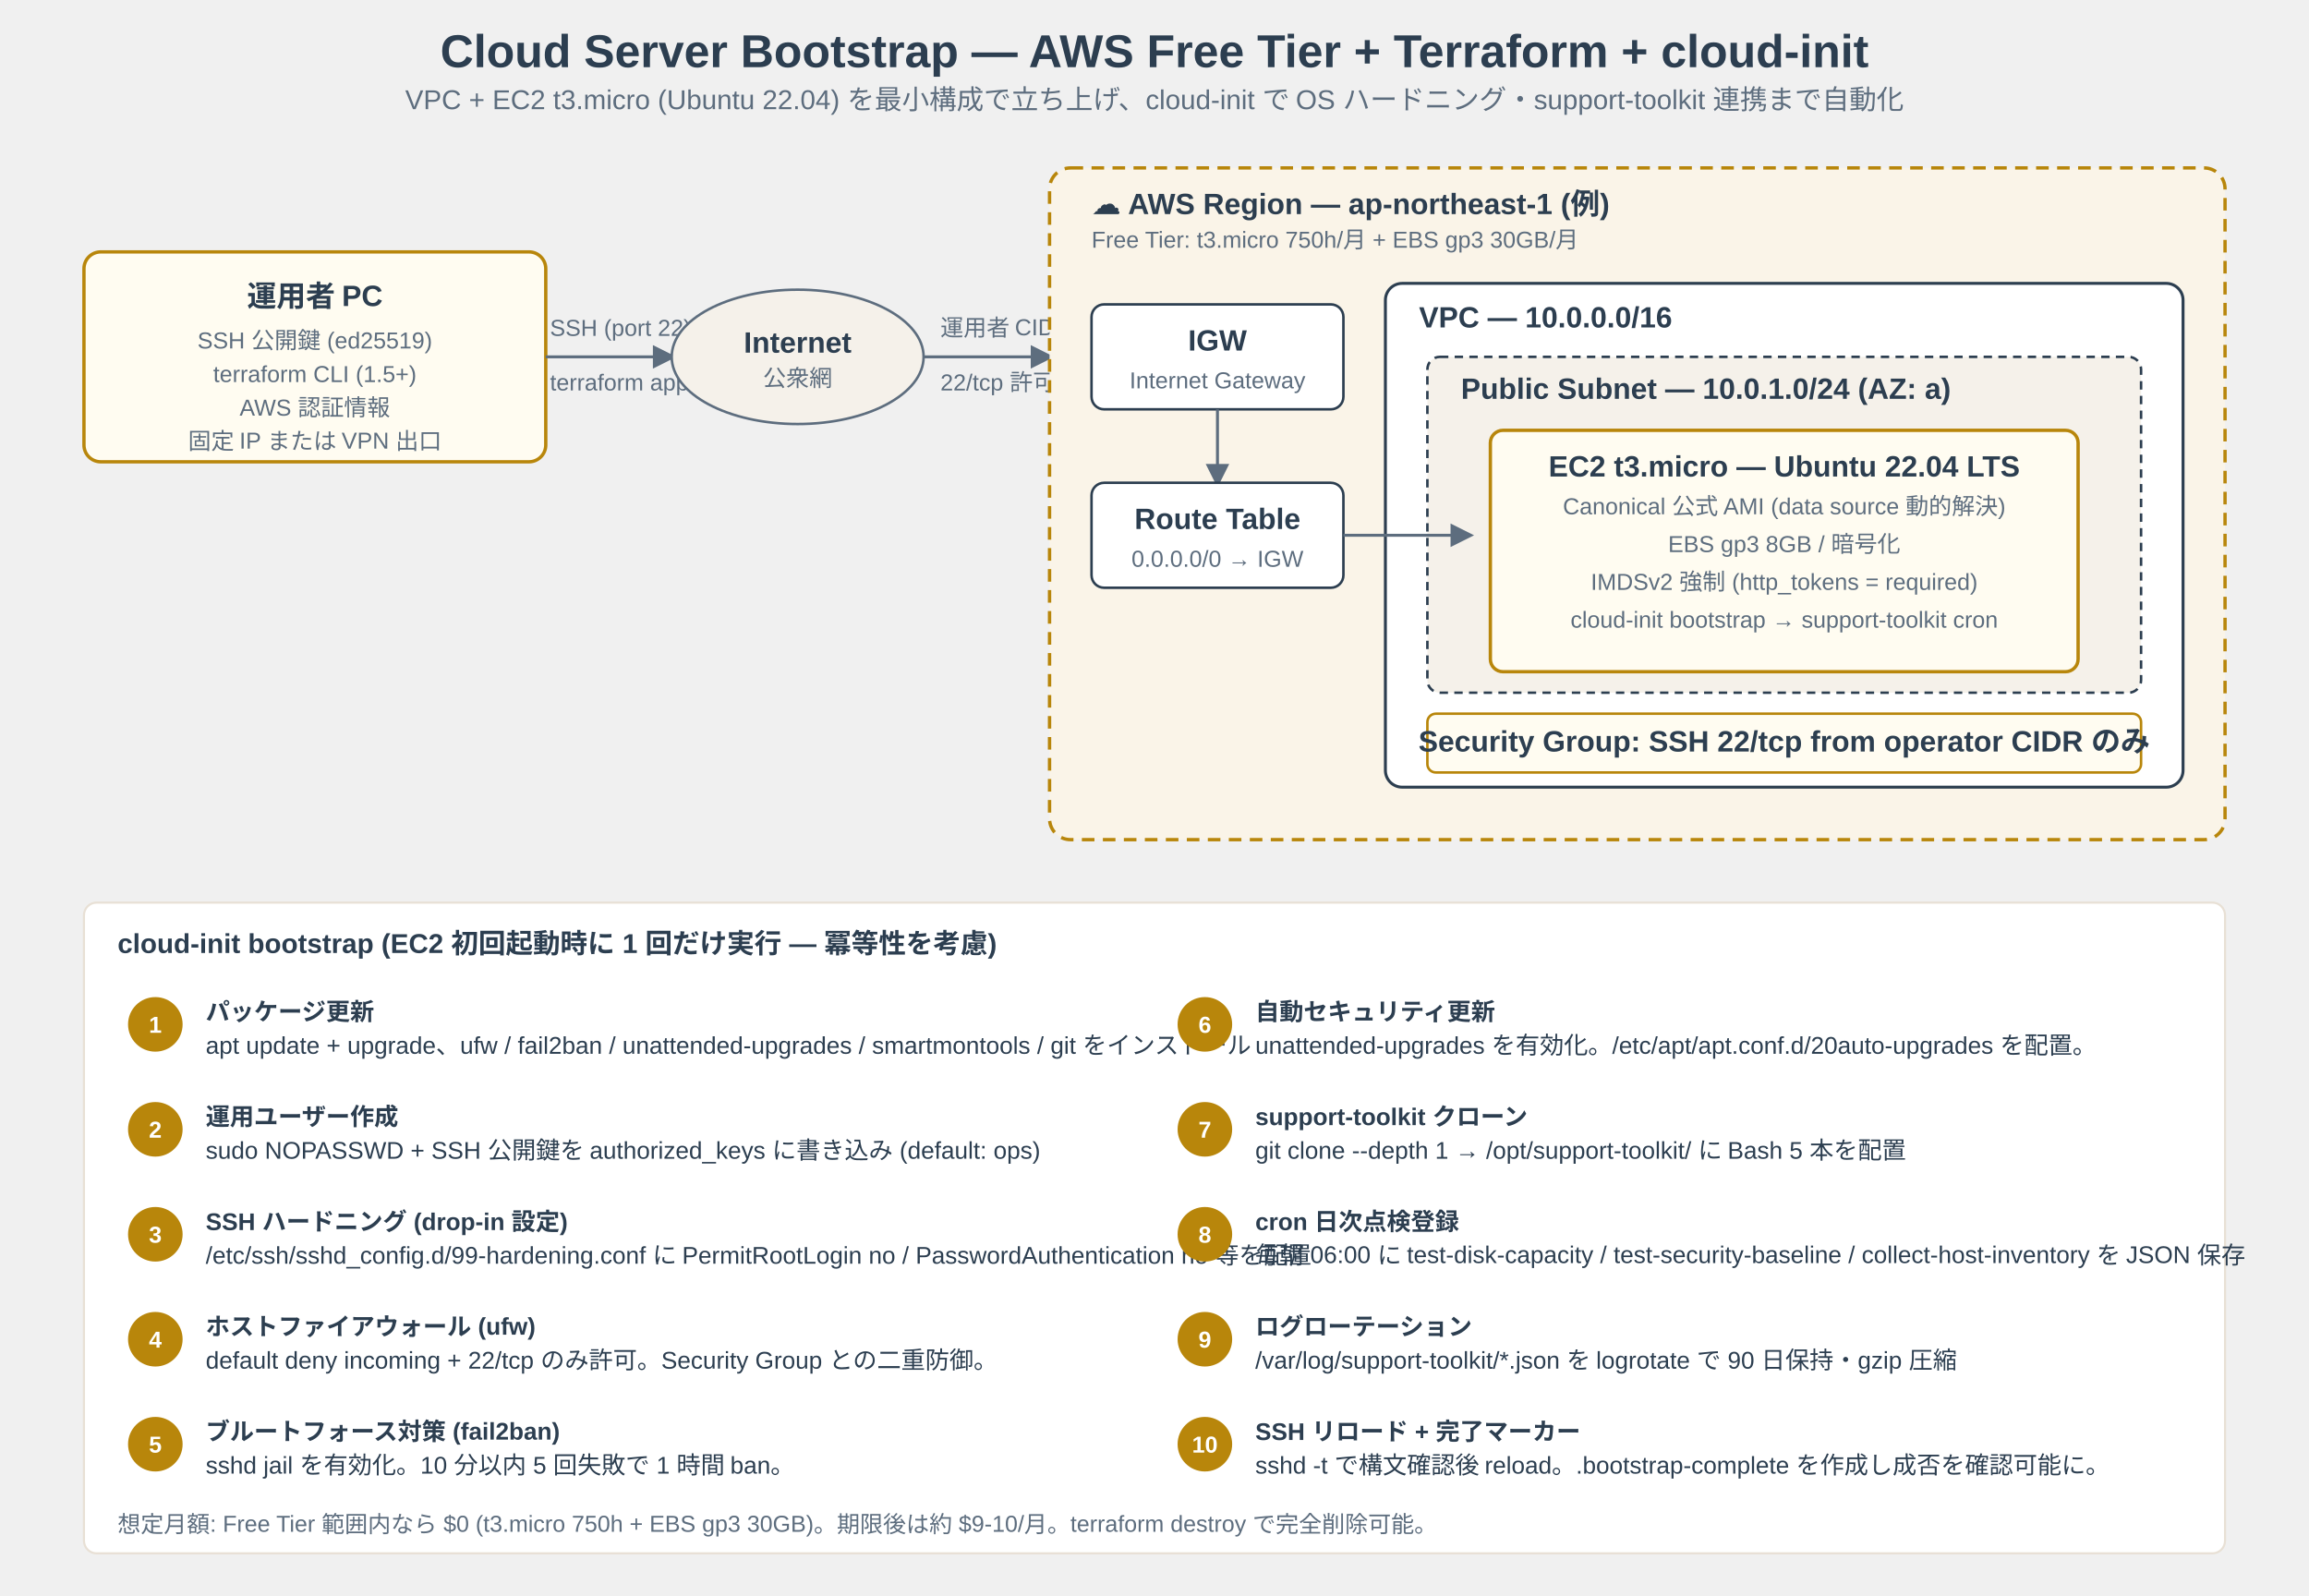
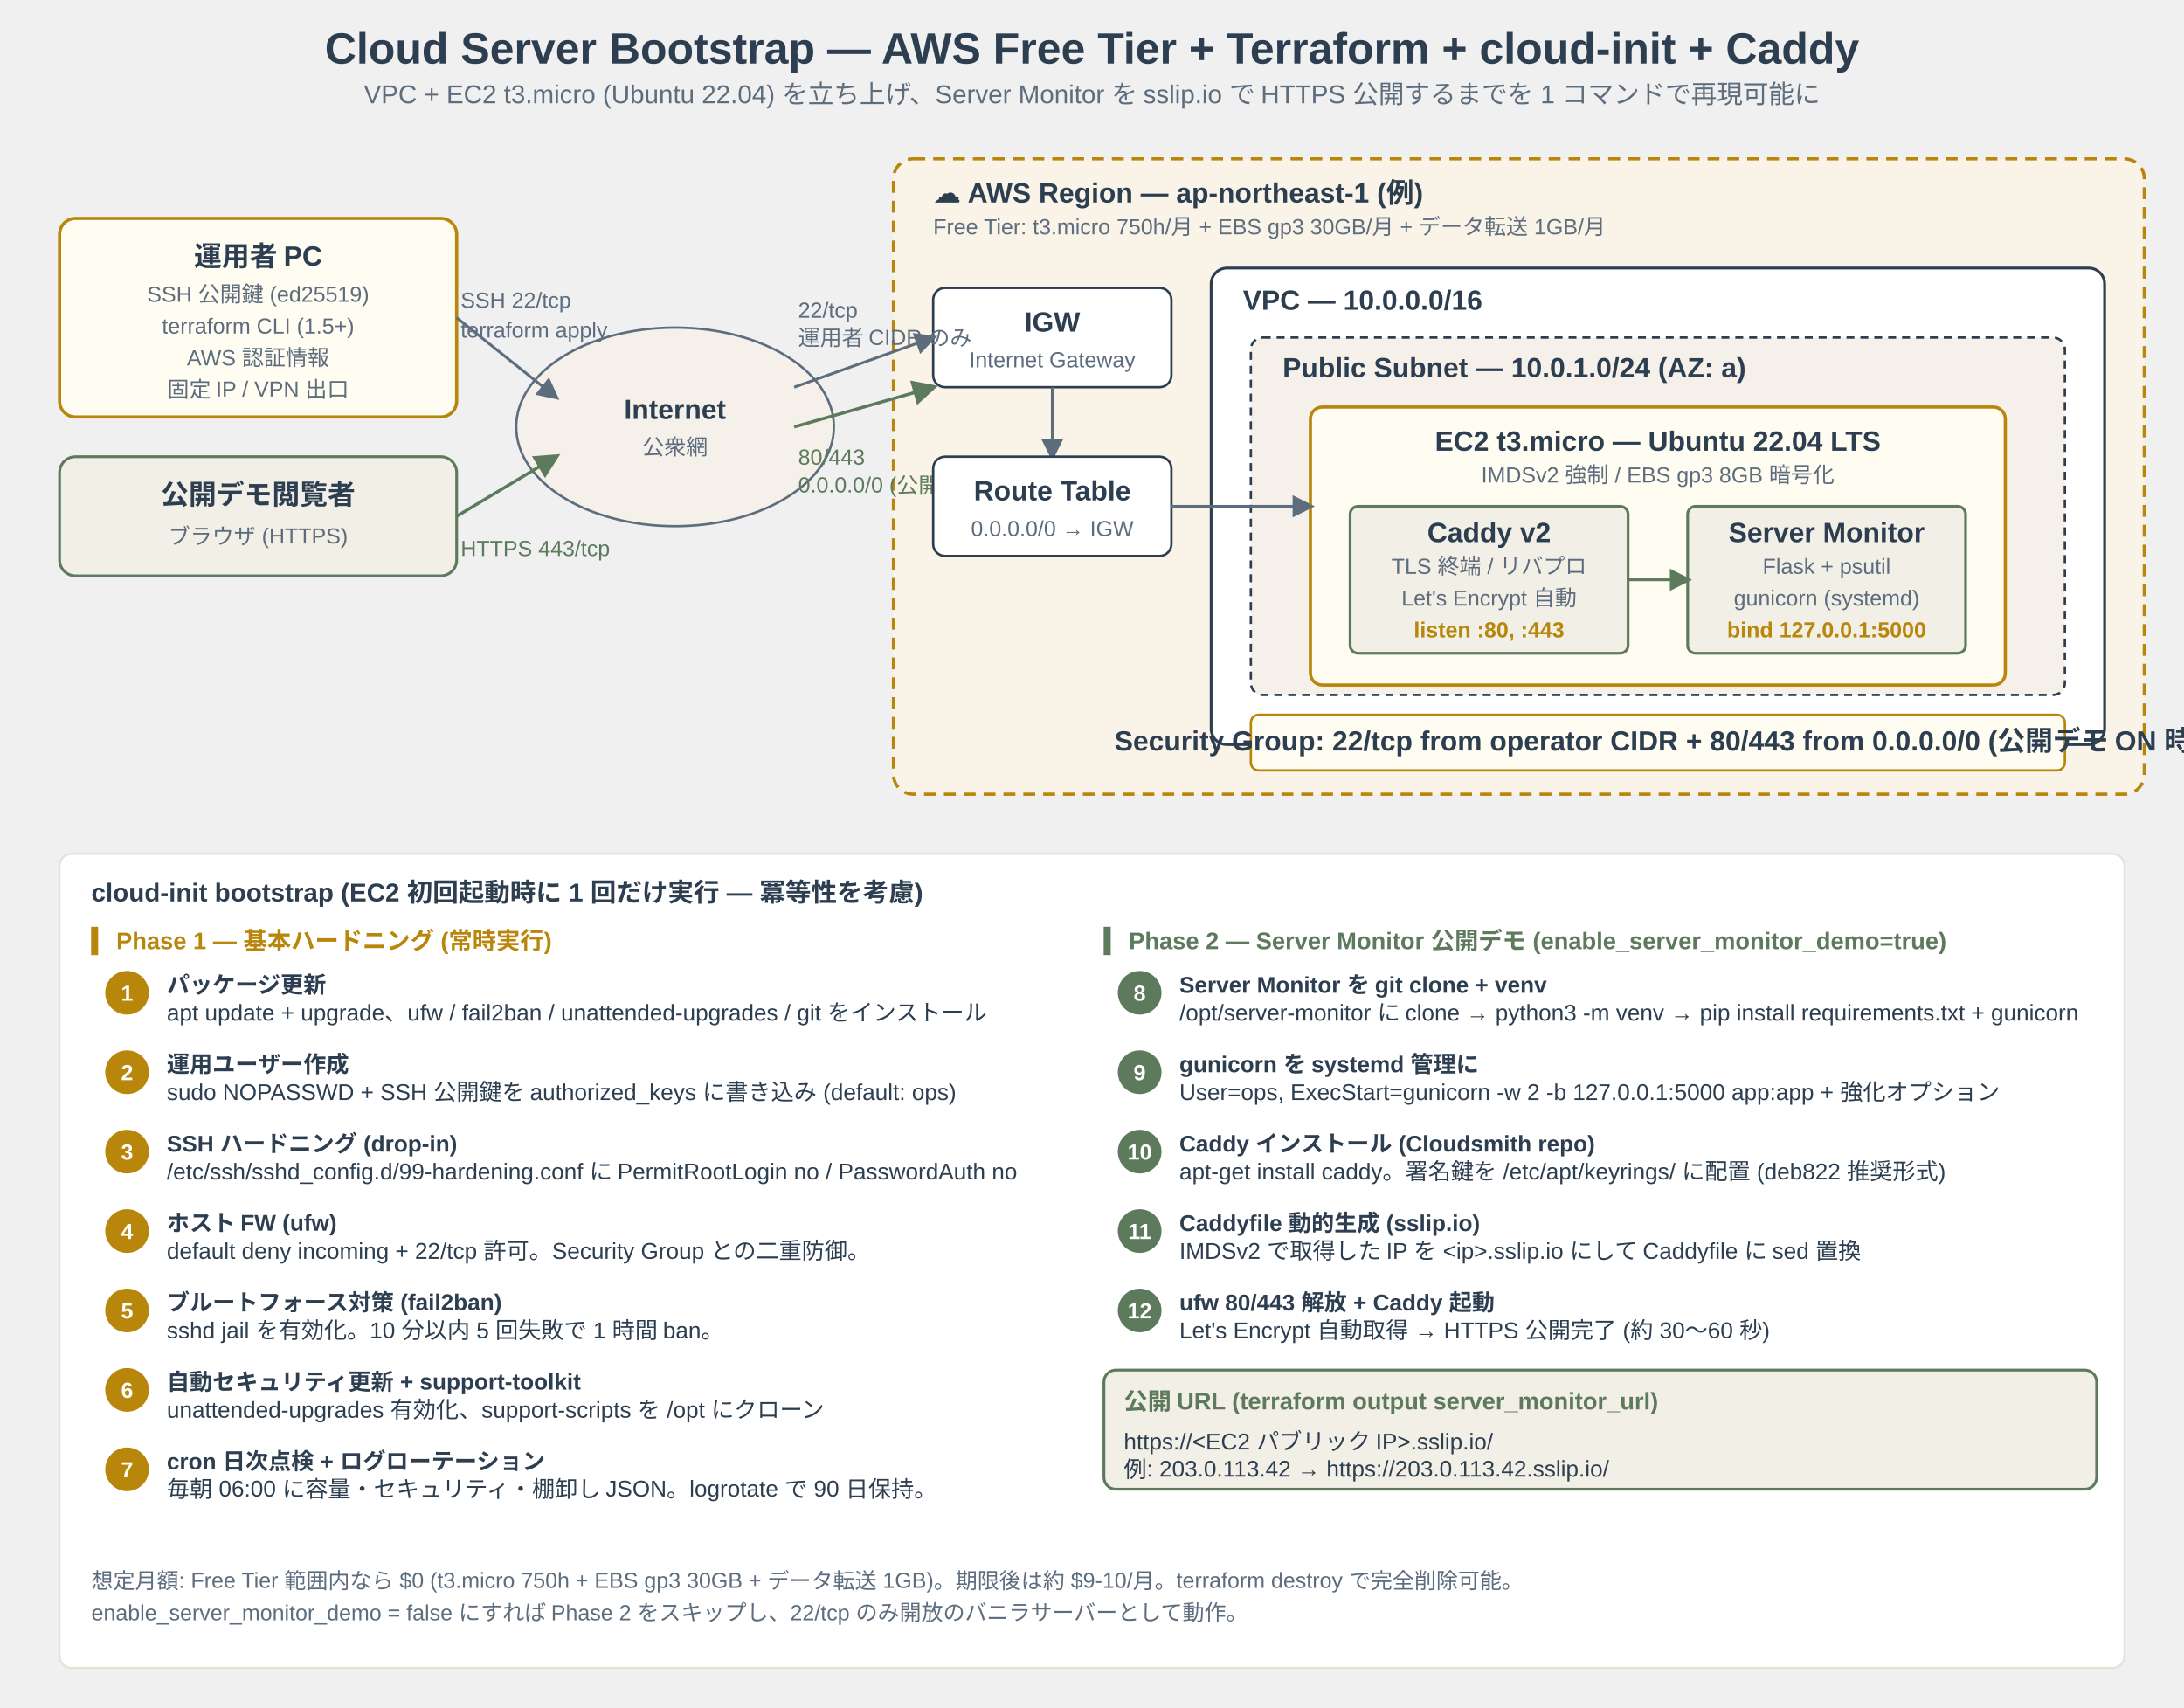
- <svg xmlns="http://www.w3.org/2000/svg" viewBox="0 0 1100 760" role="img" aria-labelledby="cloudTitle cloudDesc" preserveAspectRatio="xMidYMid meet">
+ <svg xmlns="http://www.w3.org/2000/svg" viewBox="0 0 1100 860" role="img" aria-labelledby="cloudTitle cloudDesc" preserveAspectRatio="xMidYMid meet">
  <defs>
-     <marker id="arrow2" viewBox="0 0 10 10" refX="8" refY="5" markerWidth="8" markerHeight="8" orient="auto">
+     <marker id="arrowB" viewBox="0 0 10 10" refX="8" refY="5" markerWidth="8" markerHeight="8" orient="auto">
      <path d="M 0 0 L 10 5 L 0 10 z" fill="#5D6D7E" />
+     </marker>
+     <marker id="arrowGreen" viewBox="0 0 10 10" refX="8" refY="5" markerWidth="8" markerHeight="8" orient="auto">
+       <path d="M 0 0 L 10 5 L 0 10 z" fill="#5D7A5D" />
    </marker>
    <style>
      
        .t-title       { font: 700 22px 'Helvetica Neue', Arial, 'Noto Sans JP', sans-serif; fill: #2C3E50; }
        .t-sub         { font: 400 13px 'Helvetica Neue', Arial, 'Noto Sans JP', sans-serif; fill: #5D6D7E; }
        .layer-aws     { fill: #FAF4E8; stroke: #B8860B; stroke-width: 1.6; stroke-dasharray: 6 4; }
        .layer-vpc     { fill: #FFFFFF; stroke: #2C3E50; stroke-width: 1.4; }
        .layer-subnet  { fill: #F5F1EA; stroke: #2C3E50; stroke-width: 1.2; stroke-dasharray: 4 3; }
        .layer-label   { font: 700 14px 'Helvetica Neue', Arial, 'Noto Sans JP', sans-serif; fill: #2C3E50; }
        .layer-sub     { font: 400 11px 'Helvetica Neue', Arial, 'Noto Sans JP', sans-serif; fill: #5D6D7E; }
        .box           { fill: #FFFFFF; stroke: #2C3E50; stroke-width: 1.2; }
        .box-key       { fill: #FFFCF1; stroke: #B8860B; stroke-width: 1.6; }
+         .box-app       { fill: #F2EFE6; stroke: #5D7A5D; stroke-width: 1.4; }
        .box-title     { font: 600 14px 'Helvetica Neue', Arial, 'Noto Sans JP', sans-serif; fill: #2C3E50; }
        .box-sub       { font: 400 11px 'Helvetica Neue', Arial, 'Noto Sans JP', sans-serif; fill: #5D6D7E; }
+         .box-port      { font: 600 11px 'Helvetica Neue', Arial, sans-serif; fill: #B8860B; }
        .conn          { stroke: #5D6D7E; stroke-width: 1.4; fill: none; }
+         .conn-tls      { stroke: #5D7A5D; stroke-width: 1.6; fill: none; }
        .conn-label    { font: 500 11px 'Helvetica Neue', Arial, 'Noto Sans JP', sans-serif; fill: #5D6D7E; }
-         .step-num      { fill: #B8860B; stroke: none; }
+         .conn-label-g  { font: 500 11px 'Helvetica Neue', Arial, 'Noto Sans JP', sans-serif; fill: #5D7A5D; }
+         .step-num-1    { fill: #B8860B; stroke: none; }
+         .step-num-2    { fill: #5D7A5D; stroke: none; }
        .step-num-text { font: 700 11px 'Helvetica Neue', Arial, sans-serif; fill: #FFFFFF; }
        .step-text     { font: 400 11.5px 'Helvetica Neue', Arial, 'Noto Sans JP', sans-serif; fill: #2C3E50; }
        .step-bold     { font: 600 11.5px 'Helvetica Neue', Arial, 'Noto Sans JP', sans-serif; fill: #2C3E50; }
        .footer-bg     { fill: #FFFFFF; stroke: #E8E0D5; stroke-width: 1; }
        .footer-title  { font: 700 13px 'Helvetica Neue', Arial, 'Noto Sans JP', sans-serif; fill: #2C3E50; }
+         .footer-sub    { font: 600 12px 'Helvetica Neue', Arial, 'Noto Sans JP', sans-serif; fill: #B8860B; }
+         .footer-sub-2  { font: 600 12px 'Helvetica Neue', Arial, 'Noto Sans JP', sans-serif; fill: #5D7A5D; }
      
    </style>
  </defs>
-   <text x="550" y="32" text-anchor="middle" class="t-title">Cloud Server Bootstrap — AWS Free Tier + Terraform + cloud-init</text>
-   <text x="550" y="52" text-anchor="middle" class="t-sub">VPC + EC2 t3.micro (Ubuntu 22.04) を最小構成で立ち上げ、cloud-init で OS ハードニング・support-toolkit 連携まで自動化</text>
-   <g transform="translate(40, 120)">
-     <rect x="0" y="0" width="220" height="100" rx="8" ry="8" class="box-key" />
-     <text x="110" y="26" text-anchor="middle" class="box-title">運用者 PC</text>
-     <text x="110" y="46" text-anchor="middle" class="box-sub">SSH 公開鍵 (ed25519)</text>
-     <text x="110" y="62" text-anchor="middle" class="box-sub">terraform CLI (1.5+)</text>
-     <text x="110" y="78" text-anchor="middle" class="box-sub">AWS 認証情報</text>
-     <text x="110" y="94" text-anchor="middle" class="box-sub">固定 IP または VPN 出口</text>
+   <text x="550" y="32" text-anchor="middle" class="t-title">Cloud Server Bootstrap — AWS Free Tier + Terraform + cloud-init + Caddy</text>
+   <text x="550" y="52" text-anchor="middle" class="t-sub">VPC + EC2 t3.micro (Ubuntu 22.04) を立ち上げ、Server Monitor を sslip.io で HTTPS 公開するまでを 1 コマンドで再現可能に</text>
+   <g transform="translate(30, 110)">
+     <rect x="0" y="0" width="200" height="100" rx="8" ry="8" class="box-key" />
+     <text x="100" y="24" text-anchor="middle" class="box-title">運用者 PC</text>
+     <text x="100" y="42" text-anchor="middle" class="box-sub">SSH 公開鍵 (ed25519)</text>
+     <text x="100" y="58" text-anchor="middle" class="box-sub">terraform CLI (1.5+)</text>
+     <text x="100" y="74" text-anchor="middle" class="box-sub">AWS 認証情報</text>
+     <text x="100" y="90" text-anchor="middle" class="box-sub">固定 IP / VPN 出口</text>
  </g>
-   <path d="M 260 170 L 320 170" class="conn" marker-end="url(#arrow2)" />
-   <text x="262" y="160" class="conn-label">SSH (port 22)</text>
-   <text x="262" y="186" class="conn-label">terraform apply</text>
-   <g transform="translate(320, 130)">
-     <ellipse cx="60" cy="40" rx="60" ry="32" fill="#F5F1EA" stroke="#5D6D7E" stroke-width="1.2" />
-     <text x="60" y="38" text-anchor="middle" class="box-title">Internet</text>
-     <text x="60" y="54" text-anchor="middle" class="box-sub">公衆網</text>
+   <g transform="translate(30, 230)">
+     <rect x="0" y="0" width="200" height="60" rx="8" ry="8" class="box-app" />
+     <text x="100" y="24" text-anchor="middle" class="box-title">公開デモ閲覧者</text>
+     <text x="100" y="44" text-anchor="middle" class="box-sub">ブラウザ (HTTPS)</text>
  </g>
-   <path d="M 440 170 L 500 170" class="conn" marker-end="url(#arrow2)" />
-   <text x="448" y="160" class="conn-label">運用者 CIDR のみ</text>
-   <text x="448" y="186" class="conn-label">22/tcp 許可</text>
-   <rect x="500" y="80" width="560" height="320" rx="10" ry="10" class="layer-aws" />
-   <text x="520" y="102" class="layer-label">☁ AWS Region — ap-northeast-1 (例)</text>
-   <text x="520" y="118" class="layer-sub">Free Tier: t3.micro 750h/月 + EBS gp3 30GB/月</text>
-   <g transform="translate(520, 145)">
+   <g transform="translate(280, 165)">
+     <ellipse cx="60" cy="50" rx="80" ry="50" fill="#F5F1EA" stroke="#5D6D7E" stroke-width="1.2" />
+     <text x="60" y="46" text-anchor="middle" class="box-title">Internet</text>
+     <text x="60" y="64" text-anchor="middle" class="box-sub">公衆網</text>
+   </g>
+   <path d="M 230 160 L 280 200" class="conn" marker-end="url(#arrowB)" />
+   <text x="232" y="155" class="conn-label">SSH 22/tcp</text>
+   <text x="232" y="170" class="conn-label">terraform apply</text>
+   <path d="M 230 260 L 280 230" class="conn-tls" marker-end="url(#arrowGreen)" />
+   <text x="232" y="280" class="conn-label-g">HTTPS 443/tcp</text>
+   <rect x="450" y="80" width="630" height="320" rx="10" ry="10" class="layer-aws" />
+   <text x="470" y="102" class="layer-label">☁ AWS Region — ap-northeast-1 (例)</text>
+   <text x="470" y="118" class="layer-sub">Free Tier: t3.micro 750h/月 + EBS gp3 30GB/月 + データ転送 1GB/月</text>
+   <g transform="translate(470, 145)">
    <rect x="0" y="0" width="120" height="50" rx="6" ry="6" class="box" />
    <text x="60" y="22" text-anchor="middle" class="box-title">IGW</text>
    <text x="60" y="40" text-anchor="middle" class="box-sub">Internet Gateway</text>
  </g>
-   <path d="M 580 195 L 580 230" class="conn" marker-end="url(#arrow2)" />
-   <g transform="translate(520, 230)">
+   <path d="M 400 195 L 470 170" class="conn" marker-end="url(#arrowB)" />
+   <text x="402" y="160" class="conn-label">22/tcp</text>
+   <text x="402" y="174" class="conn-label">運用者 CIDR のみ</text>
+   <path d="M 400 215 L 470 195" class="conn-tls" marker-end="url(#arrowGreen)" />
+   <text x="402" y="234" class="conn-label-g">80/443</text>
+   <text x="402" y="248" class="conn-label-g">0.0.0.0/0 (公開)</text>
+   <path d="M 530 195 L 530 230" class="conn" marker-end="url(#arrowB)" />
+   <g transform="translate(470, 230)">
    <rect x="0" y="0" width="120" height="50" rx="6" ry="6" class="box" />
    <text x="60" y="22" text-anchor="middle" class="box-title">Route Table</text>
    <text x="60" y="40" text-anchor="middle" class="box-sub">0.0.0.0/0 → IGW</text>
  </g>
-   <rect x="660" y="135" width="380" height="240" rx="8" ry="8" class="layer-vpc" />
-   <text x="676" y="156" class="layer-label">VPC — 10.0.0.0/16</text>
-   <rect x="680" y="170" width="340" height="160" rx="6" ry="6" class="layer-subnet" />
-   <text x="696" y="190" class="layer-label">Public Subnet — 10.0.1.0/24 (AZ: a)</text>
-   <g transform="translate(710, 205)">
-     <rect x="0" y="0" width="280" height="115" rx="6" ry="6" class="box-key" />
-     <text x="140" y="22" text-anchor="middle" class="box-title">EC2 t3.micro — Ubuntu 22.04 LTS</text>
-     <text x="140" y="40" text-anchor="middle" class="box-sub">Canonical 公式 AMI (data source 動的解決)</text>
-     <text x="140" y="58" text-anchor="middle" class="box-sub">EBS gp3 8GB / 暗号化</text>
-     <text x="140" y="76" text-anchor="middle" class="box-sub">IMDSv2 強制 (http_tokens = required)</text>
-     <text x="140" y="94" text-anchor="middle" class="box-sub">cloud-init bootstrap → support-toolkit cron</text>
+   <rect x="610" y="135" width="450" height="240" rx="8" ry="8" class="layer-vpc" />
+   <text x="626" y="156" class="layer-label">VPC — 10.0.0.0/16</text>
+   <rect x="630" y="170" width="410" height="180" rx="6" ry="6" class="layer-subnet" />
+   <text x="646" y="190" class="layer-label">Public Subnet — 10.0.1.0/24 (AZ: a)</text>
+   <g transform="translate(660, 205)">
+     <rect x="0" y="0" width="350" height="140" rx="6" ry="6" class="box-key" />
+     <text x="175" y="22" text-anchor="middle" class="box-title">EC2 t3.micro — Ubuntu 22.04 LTS</text>
+     <text x="175" y="38" text-anchor="middle" class="box-sub">IMDSv2 強制 / EBS gp3 8GB 暗号化</text>
+     <rect x="20" y="50" width="140" height="74" rx="4" ry="4" class="box-app" />
+     <text x="90" y="68" text-anchor="middle" class="box-title">Caddy v2</text>
+     <text x="90" y="84" text-anchor="middle" class="box-sub">TLS 終端 / リバプロ</text>
+     <text x="90" y="100" text-anchor="middle" class="box-sub">Let's Encrypt 自動</text>
+     <text x="90" y="116" text-anchor="middle" class="box-port">listen :80, :443</text>
+     <rect x="190" y="50" width="140" height="74" rx="4" ry="4" class="box-app" />
+     <text x="260" y="68" text-anchor="middle" class="box-title">Server Monitor</text>
+     <text x="260" y="84" text-anchor="middle" class="box-sub">Flask + psutil</text>
+     <text x="260" y="100" text-anchor="middle" class="box-sub">gunicorn (systemd)</text>
+     <text x="260" y="116" text-anchor="middle" class="box-port">bind 127.0.0.1:5000</text>
+     <path d="M 160 87 L 190 87" stroke="#5D7A5D" stroke-width="1.4" fill="none" marker-end="url(#arrowGreen)" />
  </g>
-   <g transform="translate(680, 340)">
-     <rect x="0" y="0" width="340" height="28" rx="4" ry="4" fill="#FFFCF1" stroke="#B8860B" stroke-width="1.2" />
-     <text x="170" y="18" text-anchor="middle" class="layer-label">Security Group: SSH 22/tcp from operator CIDR のみ</text>
+   <path d="M 590 255 L 660 255" class="conn" marker-end="url(#arrowB)" />
+   <g transform="translate(630, 360)">
+     <rect x="0" y="0" width="410" height="28" rx="4" ry="4" fill="#FFFCF1" stroke="#B8860B" stroke-width="1.2" />
+     <text x="205" y="18" text-anchor="middle" class="layer-label">Security Group: 22/tcp from operator CIDR + 80/443 from 0.0.0.0/0 (公開デモ ON 時)</text>
  </g>
-   <path d="M 640 255 L 700 255" class="conn" marker-end="url(#arrow2)" />
-   <rect x="40" y="430" width="1020" height="310" rx="6" ry="6" class="footer-bg" />
-   <text x="56" y="454" class="footer-title">cloud-init bootstrap (EC2 初回起動時に 1 回だけ実行 — 冪等性を考慮)</text>
-   <circle cx="74" cy="488" r="13" class="step-num" />
-   <text x="74" y="492" text-anchor="middle" class="step-num-text">1</text>
-   <text x="98" y="486" class="step-bold">パッケージ更新</text>
-   <text x="98" y="502" class="step-text">apt update + upgrade、ufw / fail2ban / unattended-upgrades / smartmontools / git をインストール</text>
-   <circle cx="74" cy="538" r="13" class="step-num" />
-   <text x="74" y="542" text-anchor="middle" class="step-num-text">2</text>
-   <text x="98" y="536" class="step-bold">運用ユーザー作成</text>
-   <text x="98" y="552" class="step-text">sudo NOPASSWD + SSH 公開鍵を authorized_keys に書き込み (default: ops)</text>
-   <circle cx="74" cy="588" r="13" class="step-num" />
-   <text x="74" y="592" text-anchor="middle" class="step-num-text">3</text>
-   <text x="98" y="586" class="step-bold">SSH ハードニング (drop-in 設定)</text>
-   <text x="98" y="602" class="step-text">/etc/ssh/sshd_config.d/99-hardening.conf に PermitRootLogin no / PasswordAuthentication no 等を配置</text>
-   <circle cx="74" cy="638" r="13" class="step-num" />
-   <text x="74" y="642" text-anchor="middle" class="step-num-text">4</text>
-   <text x="98" y="636" class="step-bold">ホストファイアウォール (ufw)</text>
-   <text x="98" y="652" class="step-text">default deny incoming + 22/tcp のみ許可。Security Group との二重防御。</text>
-   <circle cx="74" cy="688" r="13" class="step-num" />
-   <text x="74" y="692" text-anchor="middle" class="step-num-text">5</text>
-   <text x="98" y="686" class="step-bold">ブルートフォース対策 (fail2ban)</text>
-   <text x="98" y="702" class="step-text">sshd jail を有効化。10 分以内 5 回失敗で 1 時間 ban。</text>
-   <circle cx="574" cy="488" r="13" class="step-num" />
-   <text x="574" y="492" text-anchor="middle" class="step-num-text">6</text>
-   <text x="598" y="486" class="step-bold">自動セキュリティ更新</text>
-   <text x="598" y="502" class="step-text">unattended-upgrades を有効化。/etc/apt/apt.conf.d/20auto-upgrades を配置。</text>
-   <circle cx="574" cy="538" r="13" class="step-num" />
-   <text x="574" y="542" text-anchor="middle" class="step-num-text">7</text>
-   <text x="598" y="536" class="step-bold">support-toolkit クローン</text>
-   <text x="598" y="552" class="step-text">git clone --depth 1 → /opt/support-toolkit/ に Bash 5 本を配置</text>
-   <circle cx="574" cy="588" r="13" class="step-num" />
-   <text x="574" y="592" text-anchor="middle" class="step-num-text">8</text>
-   <text x="598" y="586" class="step-bold">cron 日次点検登録</text>
-   <text x="598" y="602" class="step-text">毎朝 06:00 に test-disk-capacity / test-security-baseline / collect-host-inventory を JSON 保存</text>
-   <circle cx="574" cy="638" r="13" class="step-num" />
-   <text x="574" y="642" text-anchor="middle" class="step-num-text">9</text>
-   <text x="598" y="636" class="step-bold">ログローテーション</text>
-   <text x="598" y="652" class="step-text">/var/log/support-toolkit/*.json を logrotate で 90 日保持・gzip 圧縮</text>
-   <circle cx="574" cy="688" r="13" class="step-num" />
-   <text x="574" y="692" text-anchor="middle" class="step-num-text">10</text>
-   <text x="598" y="686" class="step-bold">SSH リロード + 完了マーカー</text>
-   <text x="598" y="702" class="step-text">sshd -t で構文確認後 reload。.bootstrap-complete を作成し成否を確認可能に。</text>
-   <text x="56" y="730" class="layer-sub">想定月額: Free Tier 範囲内なら $0 (t3.micro 750h + EBS gp3 30GB)。期限後は約 $9-10/月。terraform destroy で完全削除可能。</text>
+   <rect x="30" y="430" width="1040" height="410" rx="6" ry="6" class="footer-bg" />
+   <text x="46" y="454" class="footer-title">cloud-init bootstrap (EC2 初回起動時に 1 回だけ実行 — 冪等性を考慮)</text>
+   <text x="46" y="478" class="footer-sub">▍ Phase 1 — 基本ハードニング (常時実行)</text>
+   <circle cx="64" cy="500" r="11" class="step-num-1" />
+   <text x="64" y="504" text-anchor="middle" class="step-num-text">1</text>
+   <text x="84" y="500" class="step-bold">パッケージ更新</text>
+   <text x="84" y="514" class="step-text">apt update + upgrade、ufw / fail2ban / unattended-upgrades / git をインストール</text>
+   <circle cx="64" cy="540" r="11" class="step-num-1" />
+   <text x="64" y="544" text-anchor="middle" class="step-num-text">2</text>
+   <text x="84" y="540" class="step-bold">運用ユーザー作成</text>
+   <text x="84" y="554" class="step-text">sudo NOPASSWD + SSH 公開鍵を authorized_keys に書き込み (default: ops)</text>
+   <circle cx="64" cy="580" r="11" class="step-num-1" />
+   <text x="64" y="584" text-anchor="middle" class="step-num-text">3</text>
+   <text x="84" y="580" class="step-bold">SSH ハードニング (drop-in)</text>
+   <text x="84" y="594" class="step-text">/etc/ssh/sshd_config.d/99-hardening.conf に PermitRootLogin no / PasswordAuth no</text>
+   <circle cx="64" cy="620" r="11" class="step-num-1" />
+   <text x="64" y="624" text-anchor="middle" class="step-num-text">4</text>
+   <text x="84" y="620" class="step-bold">ホスト FW (ufw)</text>
+   <text x="84" y="634" class="step-text">default deny incoming + 22/tcp 許可。Security Group との二重防御。</text>
+   <circle cx="64" cy="660" r="11" class="step-num-1" />
+   <text x="64" y="664" text-anchor="middle" class="step-num-text">5</text>
+   <text x="84" y="660" class="step-bold">ブルートフォース対策 (fail2ban)</text>
+   <text x="84" y="674" class="step-text">sshd jail を有効化。10 分以内 5 回失敗で 1 時間 ban。</text>
+   <circle cx="64" cy="700" r="11" class="step-num-1" />
+   <text x="64" y="704" text-anchor="middle" class="step-num-text">6</text>
+   <text x="84" y="700" class="step-bold">自動セキュリティ更新 + support-toolkit</text>
+   <text x="84" y="714" class="step-text">unattended-upgrades 有効化、support-scripts を /opt にクローン</text>
+   <circle cx="64" cy="740" r="11" class="step-num-1" />
+   <text x="64" y="744" text-anchor="middle" class="step-num-text">7</text>
+   <text x="84" y="740" class="step-bold">cron 日次点検 + ログローテーション</text>
+   <text x="84" y="754" class="step-text">毎朝 06:00 に容量・セキュリティ・棚卸し JSON。logrotate で 90 日保持。</text>
+   <text x="556" y="478" class="footer-sub-2">▍ Phase 2 — Server Monitor 公開デモ (enable_server_monitor_demo=true)</text>
+   <circle cx="574" cy="500" r="11" class="step-num-2" />
+   <text x="574" y="504" text-anchor="middle" class="step-num-text">8</text>
+   <text x="594" y="500" class="step-bold">Server Monitor を git clone + venv</text>
+   <text x="594" y="514" class="step-text">/opt/server-monitor に clone → python3 -m venv → pip install requirements.txt + gunicorn</text>
+   <circle cx="574" cy="540" r="11" class="step-num-2" />
+   <text x="574" y="544" text-anchor="middle" class="step-num-text">9</text>
+   <text x="594" y="540" class="step-bold">gunicorn を systemd 管理に</text>
+   <text x="594" y="554" class="step-text">User=ops, ExecStart=gunicorn -w 2 -b 127.0.0.1:5000 app:app + 強化オプション</text>
+   <circle cx="574" cy="580" r="11" class="step-num-2" />
+   <text x="574" y="584" text-anchor="middle" class="step-num-text">10</text>
+   <text x="594" y="580" class="step-bold">Caddy インストール (Cloudsmith repo)</text>
+   <text x="594" y="594" class="step-text">apt-get install caddy。署名鍵を /etc/apt/keyrings/ に配置 (deb822 推奨形式)</text>
+   <circle cx="574" cy="620" r="11" class="step-num-2" />
+   <text x="574" y="624" text-anchor="middle" class="step-num-text">11</text>
+   <text x="594" y="620" class="step-bold">Caddyfile 動的生成 (sslip.io)</text>
+   <text x="594" y="634" class="step-text">IMDSv2 で取得した IP を &lt;ip&gt;.sslip.io にして Caddyfile に sed 置換</text>
+   <circle cx="574" cy="660" r="11" class="step-num-2" />
+   <text x="574" y="664" text-anchor="middle" class="step-num-text">12</text>
+   <text x="594" y="660" class="step-bold">ufw 80/443 解放 + Caddy 起動</text>
+   <text x="594" y="674" class="step-text">Let's Encrypt 自動取得 → HTTPS 公開完了 (約 30〜60 秒)</text>
+   <rect x="556" y="690" width="500" height="60" rx="6" ry="6" fill="#F2EFE6" stroke="#5D7A5D" stroke-width="1.4" />
+   <text x="566" y="710" class="footer-sub-2">公開 URL (terraform output server_monitor_url)</text>
+   <text x="566" y="730" class="step-text">https://&lt;EC2 パブリック IP&gt;.sslip.io/</text>
+   <text x="566" y="744" class="step-text">例: 203.0.113.42 → https://203.0.113.42.sslip.io/</text>
+   <text x="46" y="800" class="layer-sub">想定月額: Free Tier 範囲内なら $0 (t3.micro 750h + EBS gp3 30GB + データ転送 1GB)。期限後は約 $9-10/月。terraform destroy で完全削除可能。</text>
+   <text x="46" y="816" class="layer-sub">enable_server_monitor_demo = false にすれば Phase 2 をスキップし、22/tcp のみ開放のバニラサーバーとして動作。</text>
</svg>
